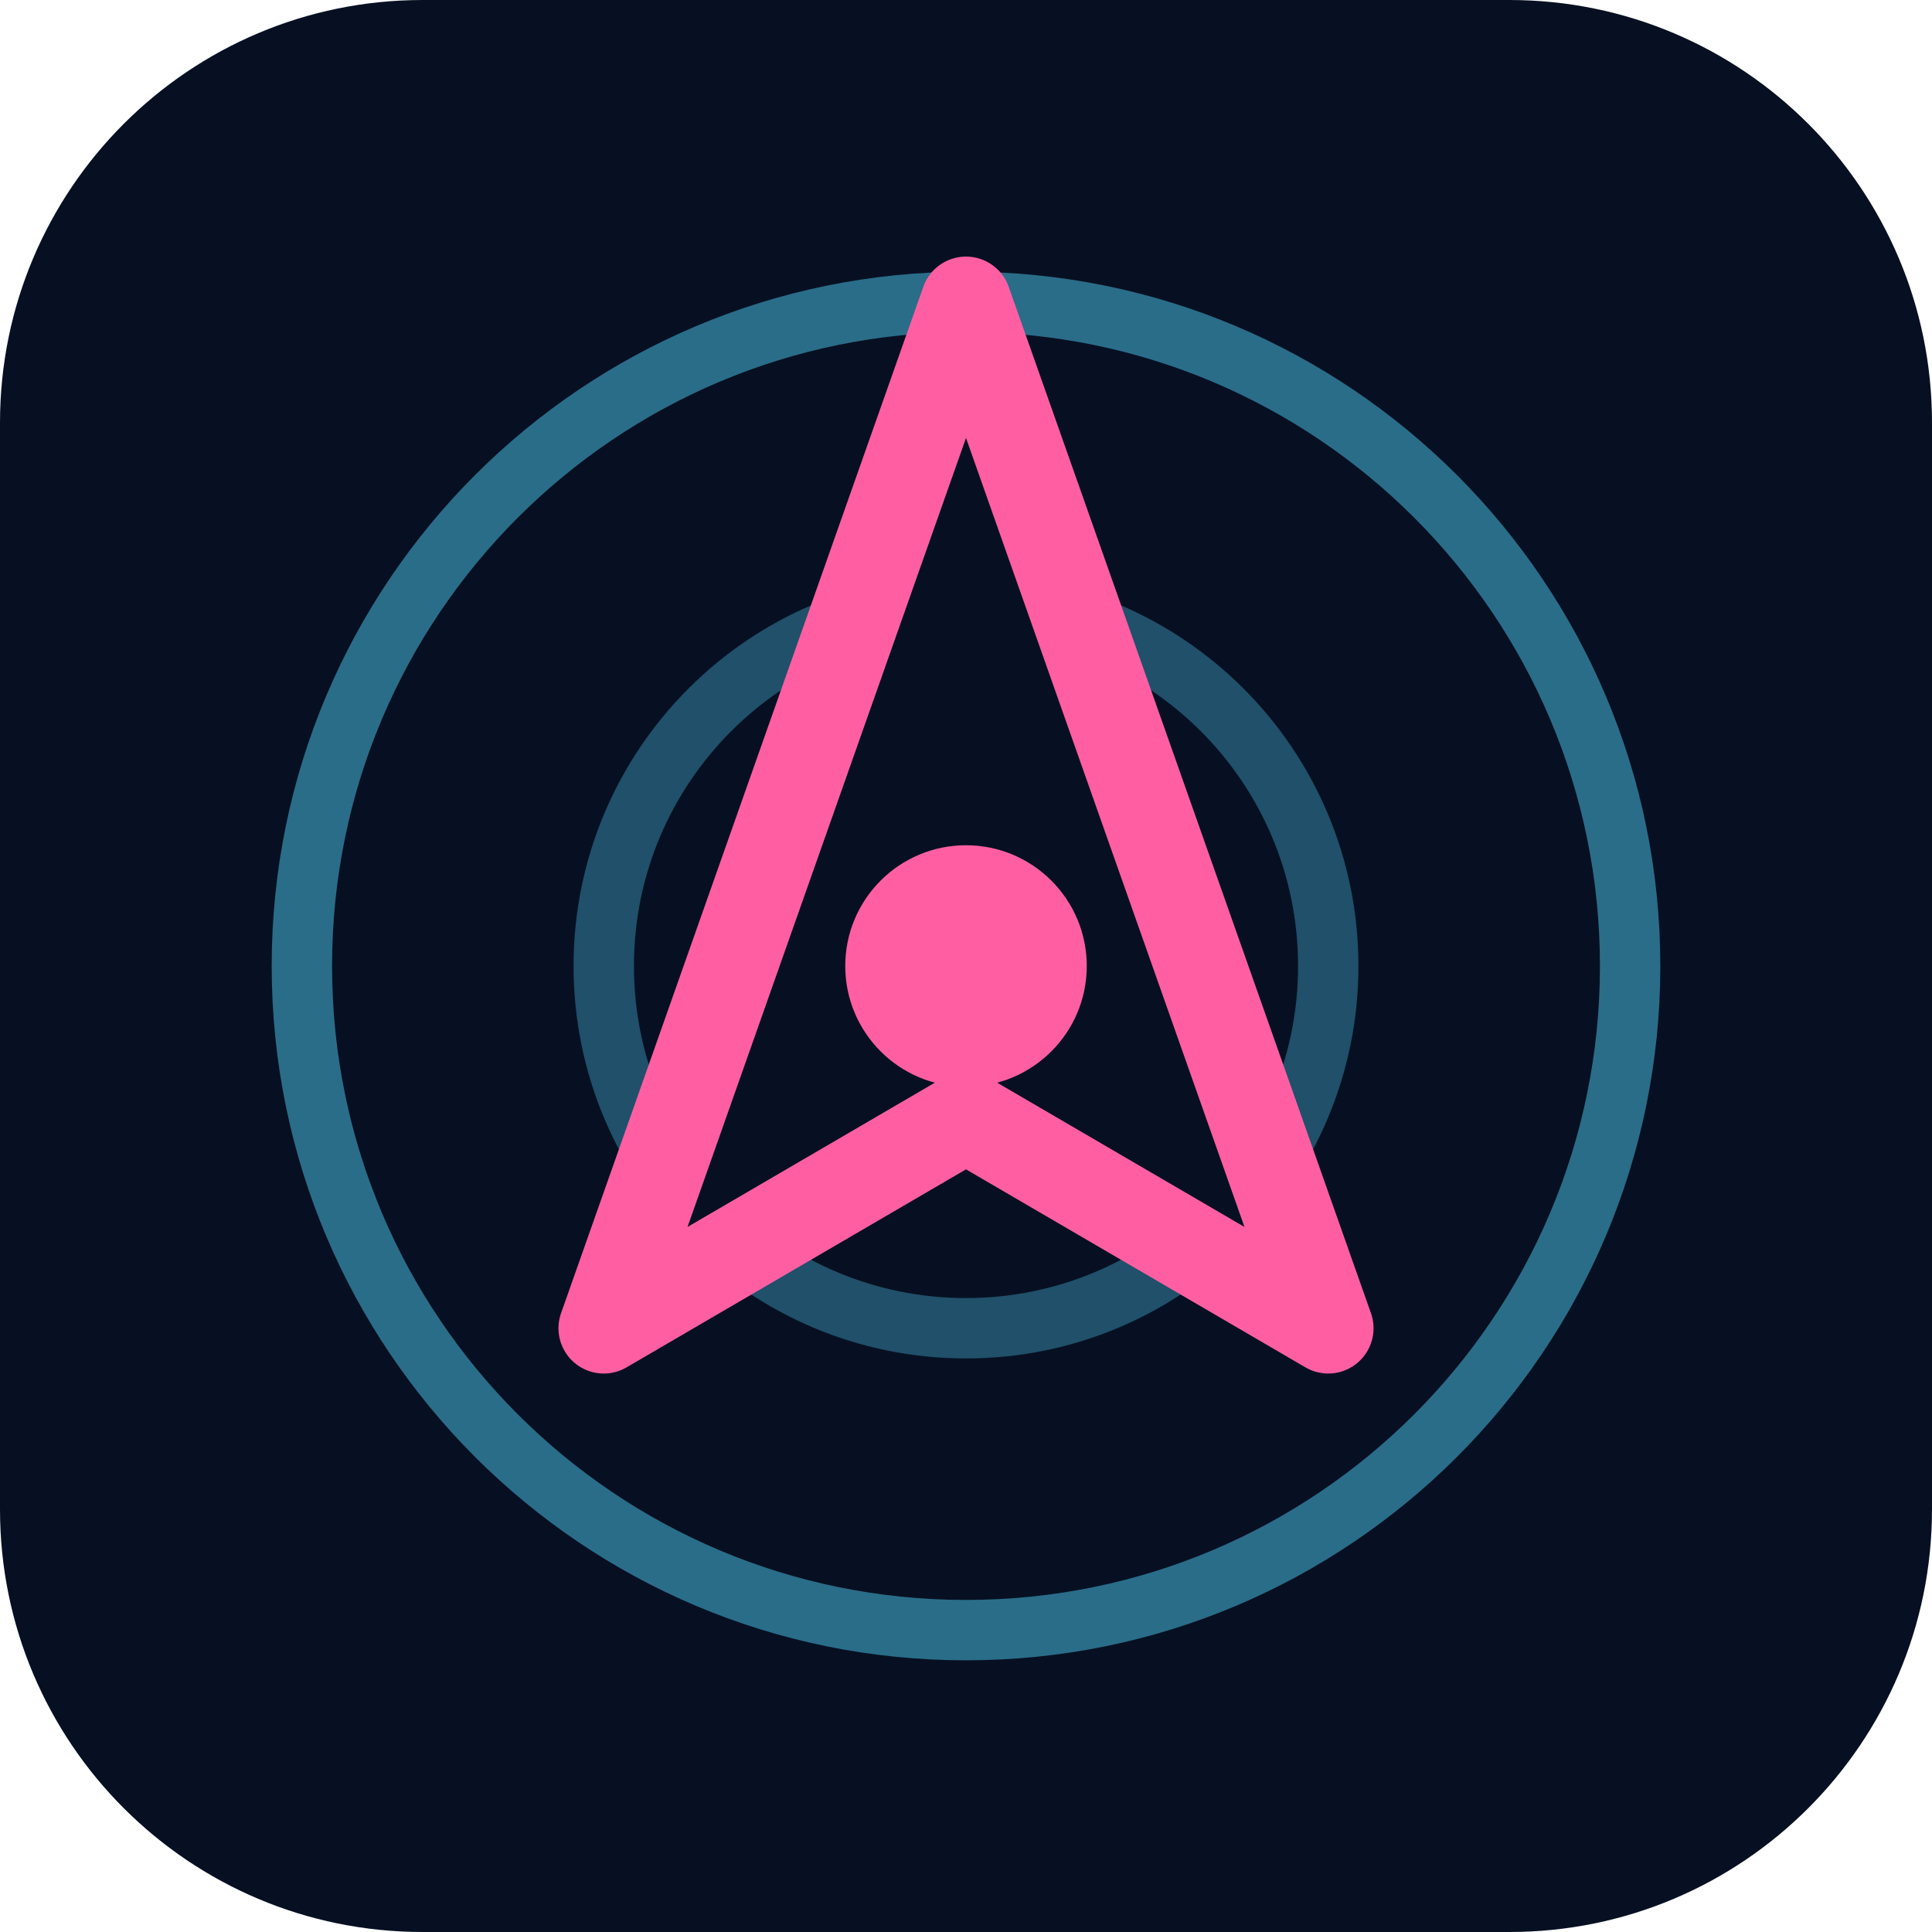
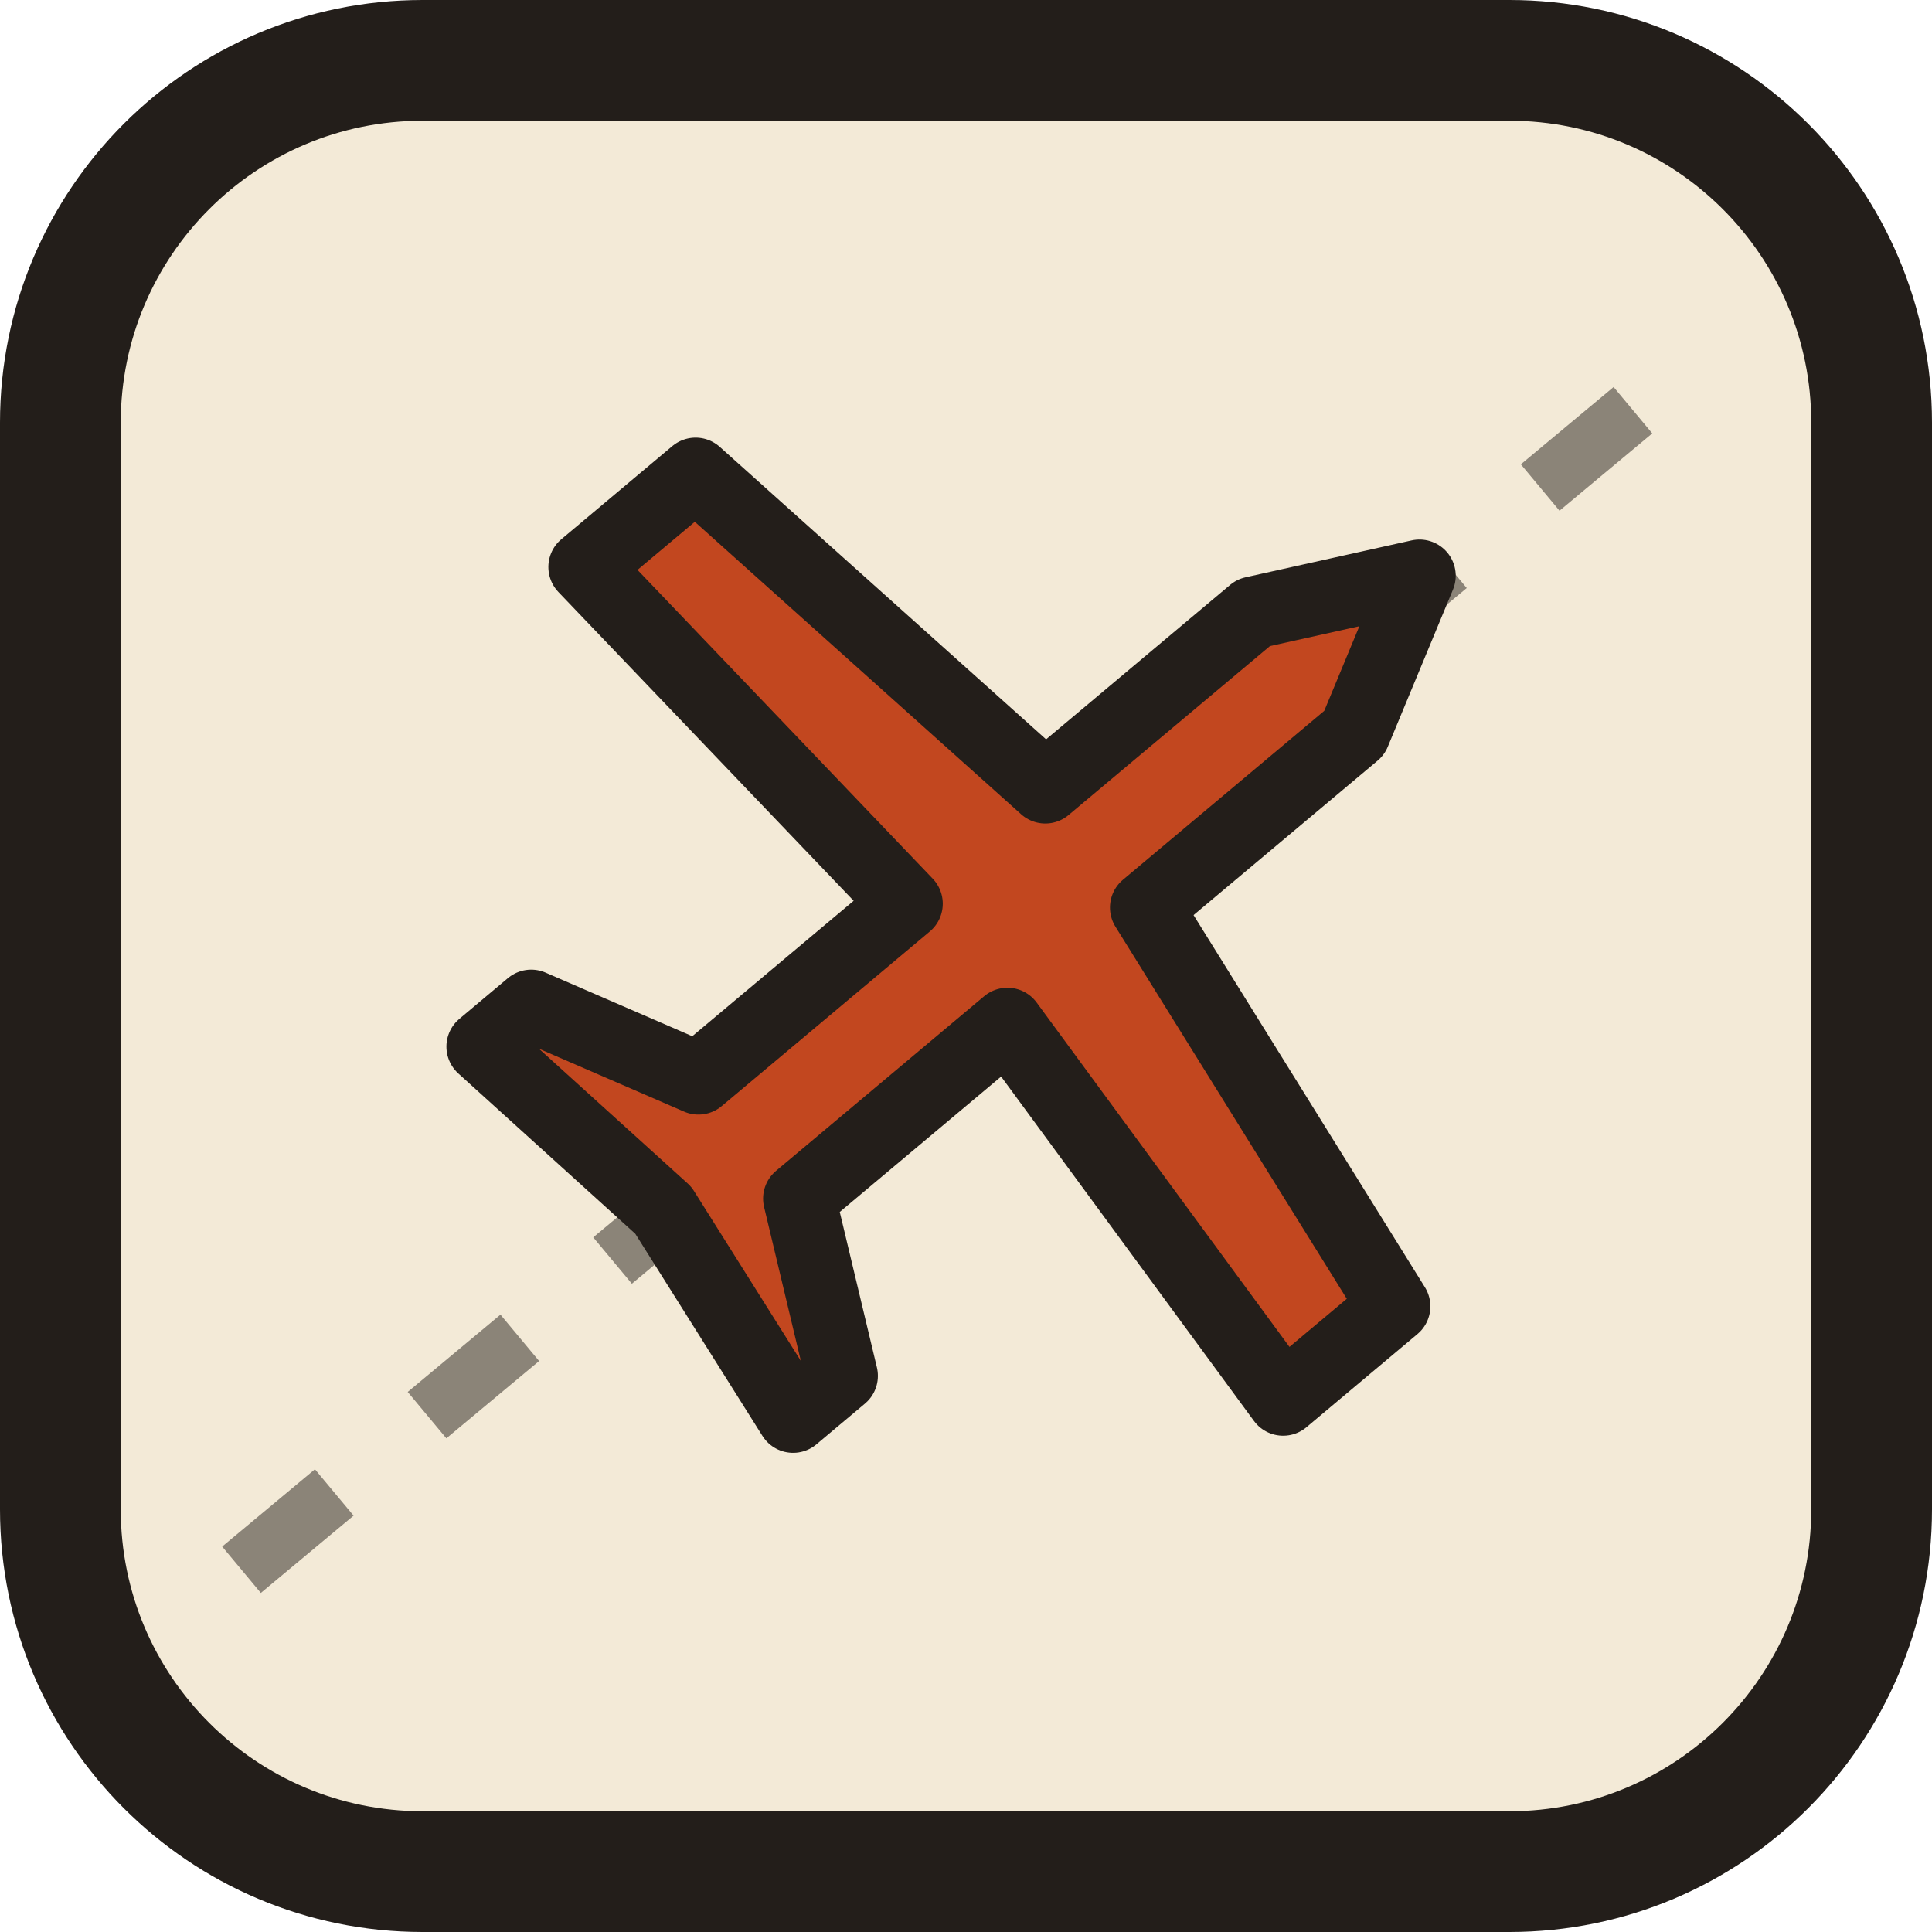
<svg xmlns="http://www.w3.org/2000/svg" viewBox="0 0 64 64">
-   <rect width="64" height="64" rx="14" fill="#071022" />
-   <circle cx="32" cy="32" r="22" fill="none" stroke="#4CC9F0" stroke-width="2" opacity=".5" />
-   <circle cx="32" cy="32" r="12" fill="none" stroke="#4CC9F0" stroke-width="2" opacity=".35" />
-   <path d="M32 10 L44 44 L32 37 L20 44 Z" fill="#071022" stroke="#FF5FA2" stroke-width="3" stroke-linejoin="round" />
-   <circle cx="32" cy="32" r="4" fill="#FF5FA2" />
+   <rect x="2" y="2" width="60" height="60" rx="12" fill="#f3ead7" stroke="#231e1a" stroke-width="4" />
+   <path d="M8 52 L56 12" stroke="#231e1a" stroke-width="2" stroke-dasharray="4 4" opacity=".5" />
+   <g transform="translate(34 30) rotate(-40)">
+     <path d="M17 0 L12 2.6 L3 2.6 L0.8 18 L-4 18 L-3 2.6 L-12 2.6 L-14.7 8 L-16.8 8 L-15.7 0 L-16.8 -8 L-14.7 -8 L-12 -2.6 L-3 -2.6 L-4 -18 L0.8 -18 L3 -2.6 L12 -2.6 Z" fill="#c2471f" stroke="#231e1a" stroke-width="2.4" stroke-linejoin="round" />
+   </g>
</svg>
